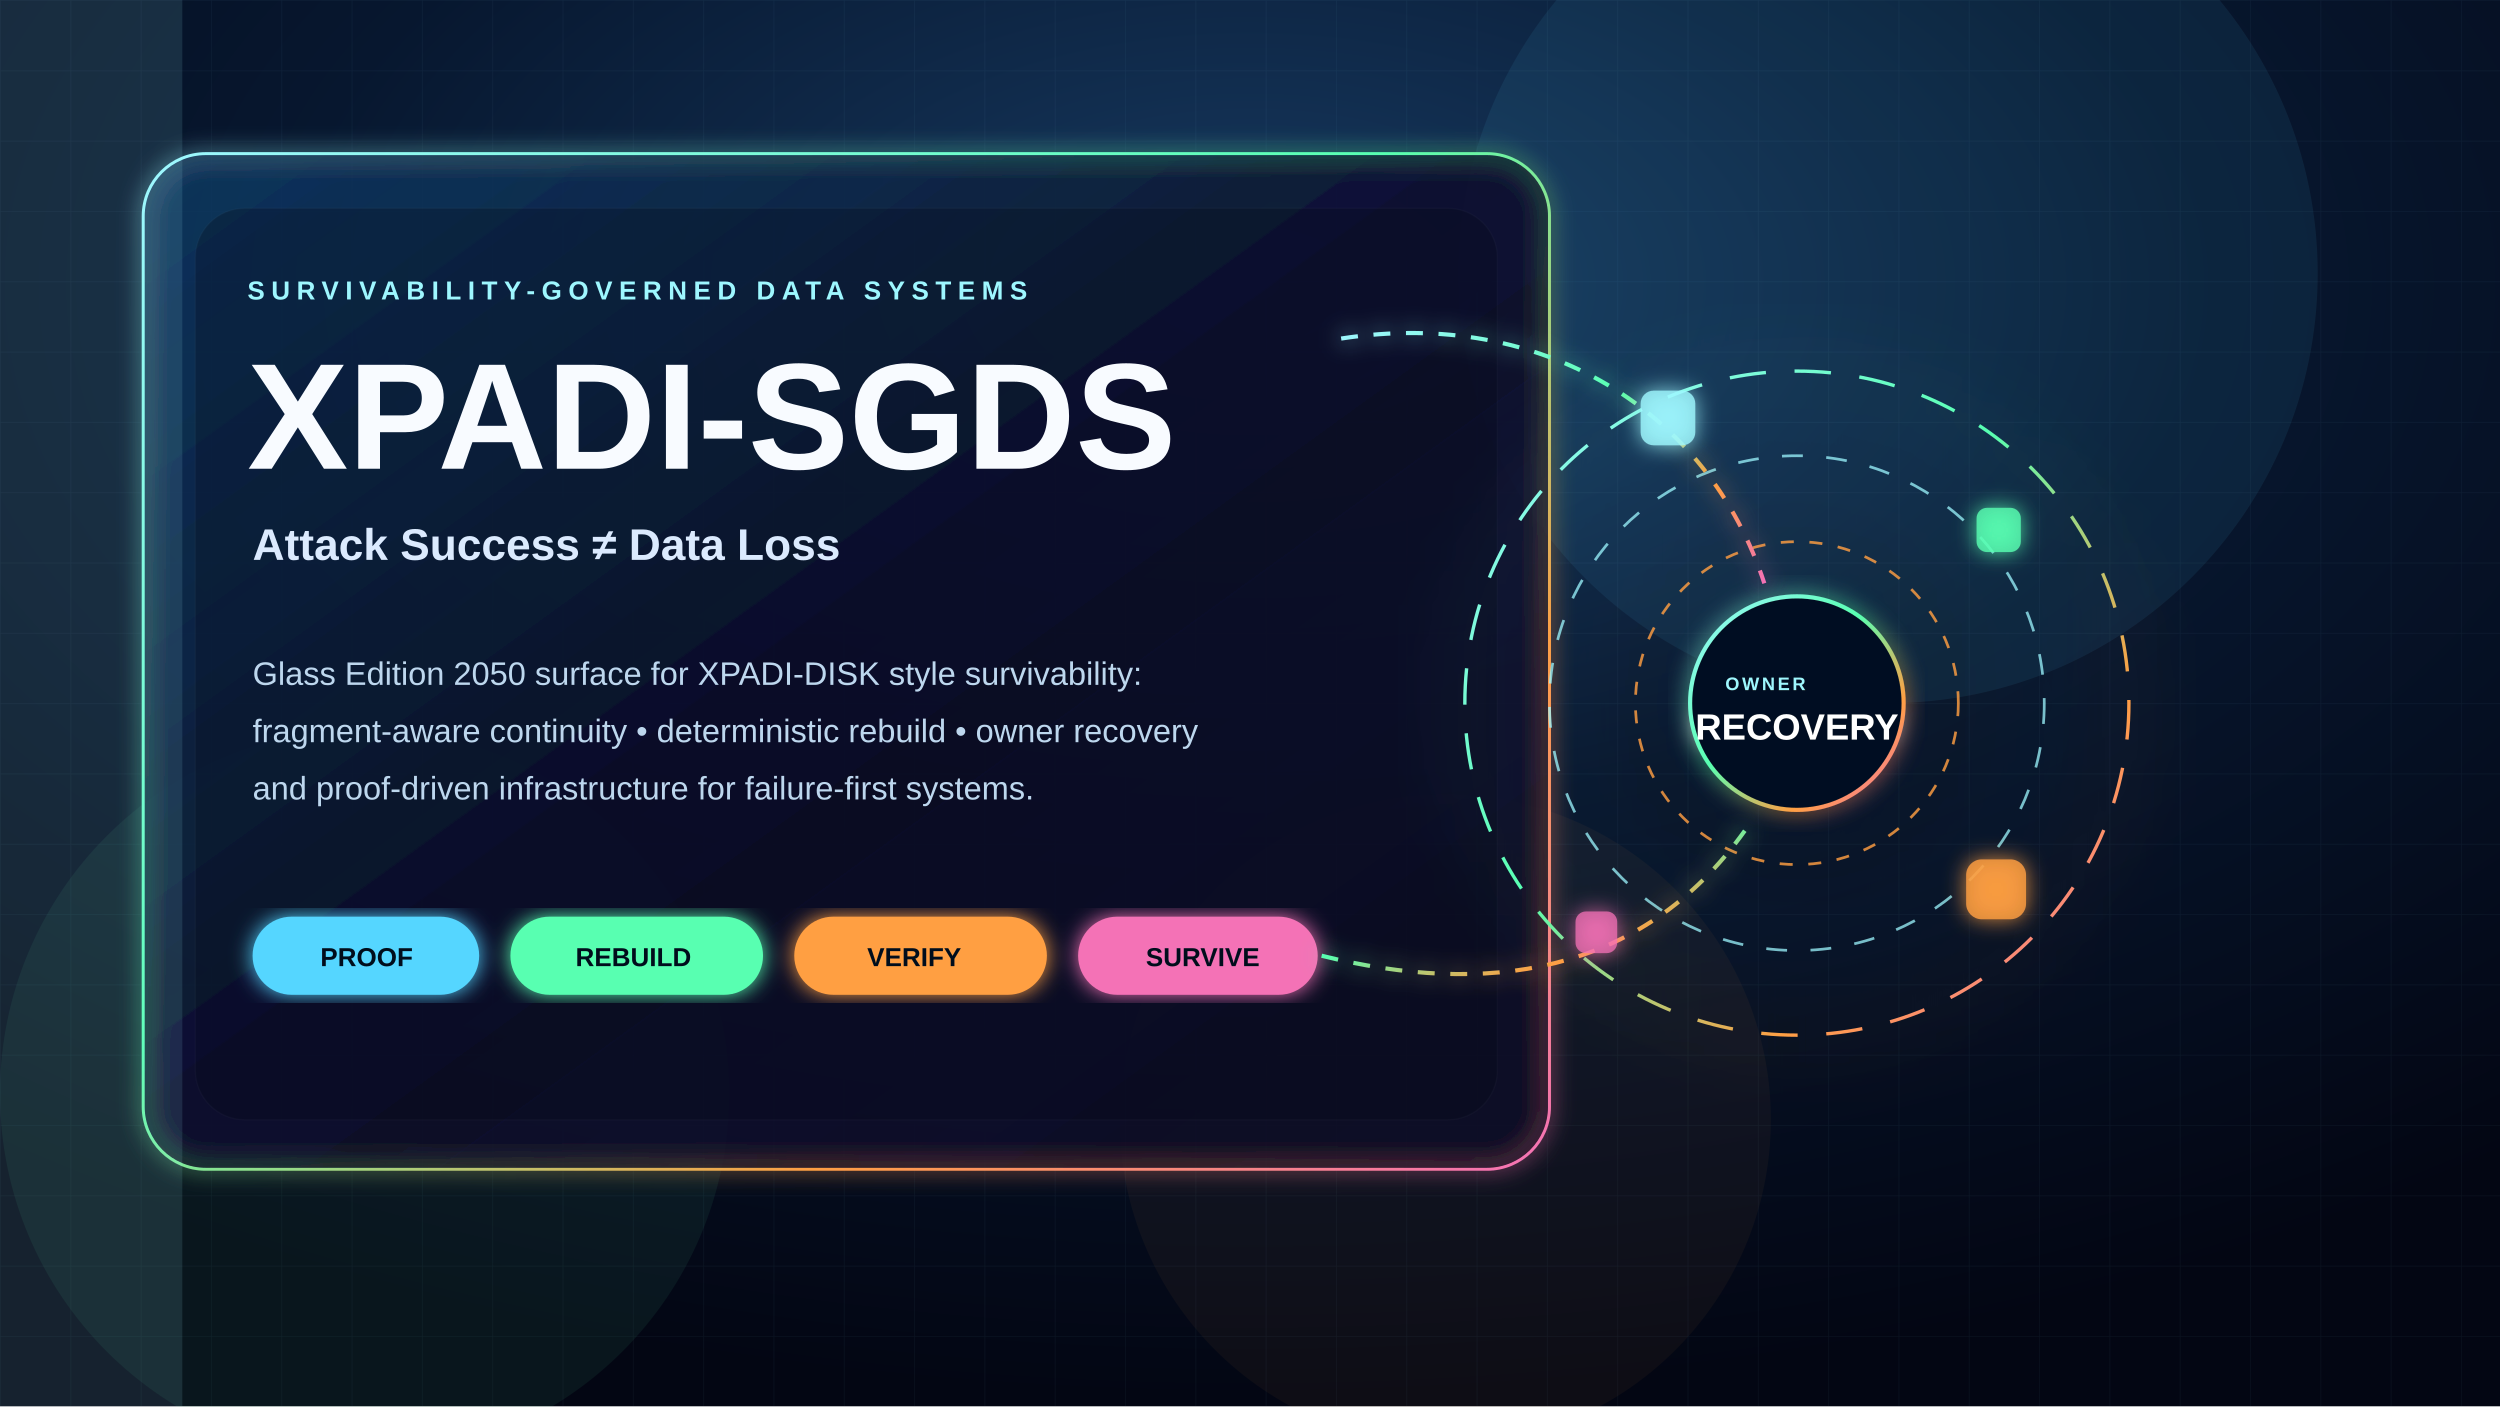
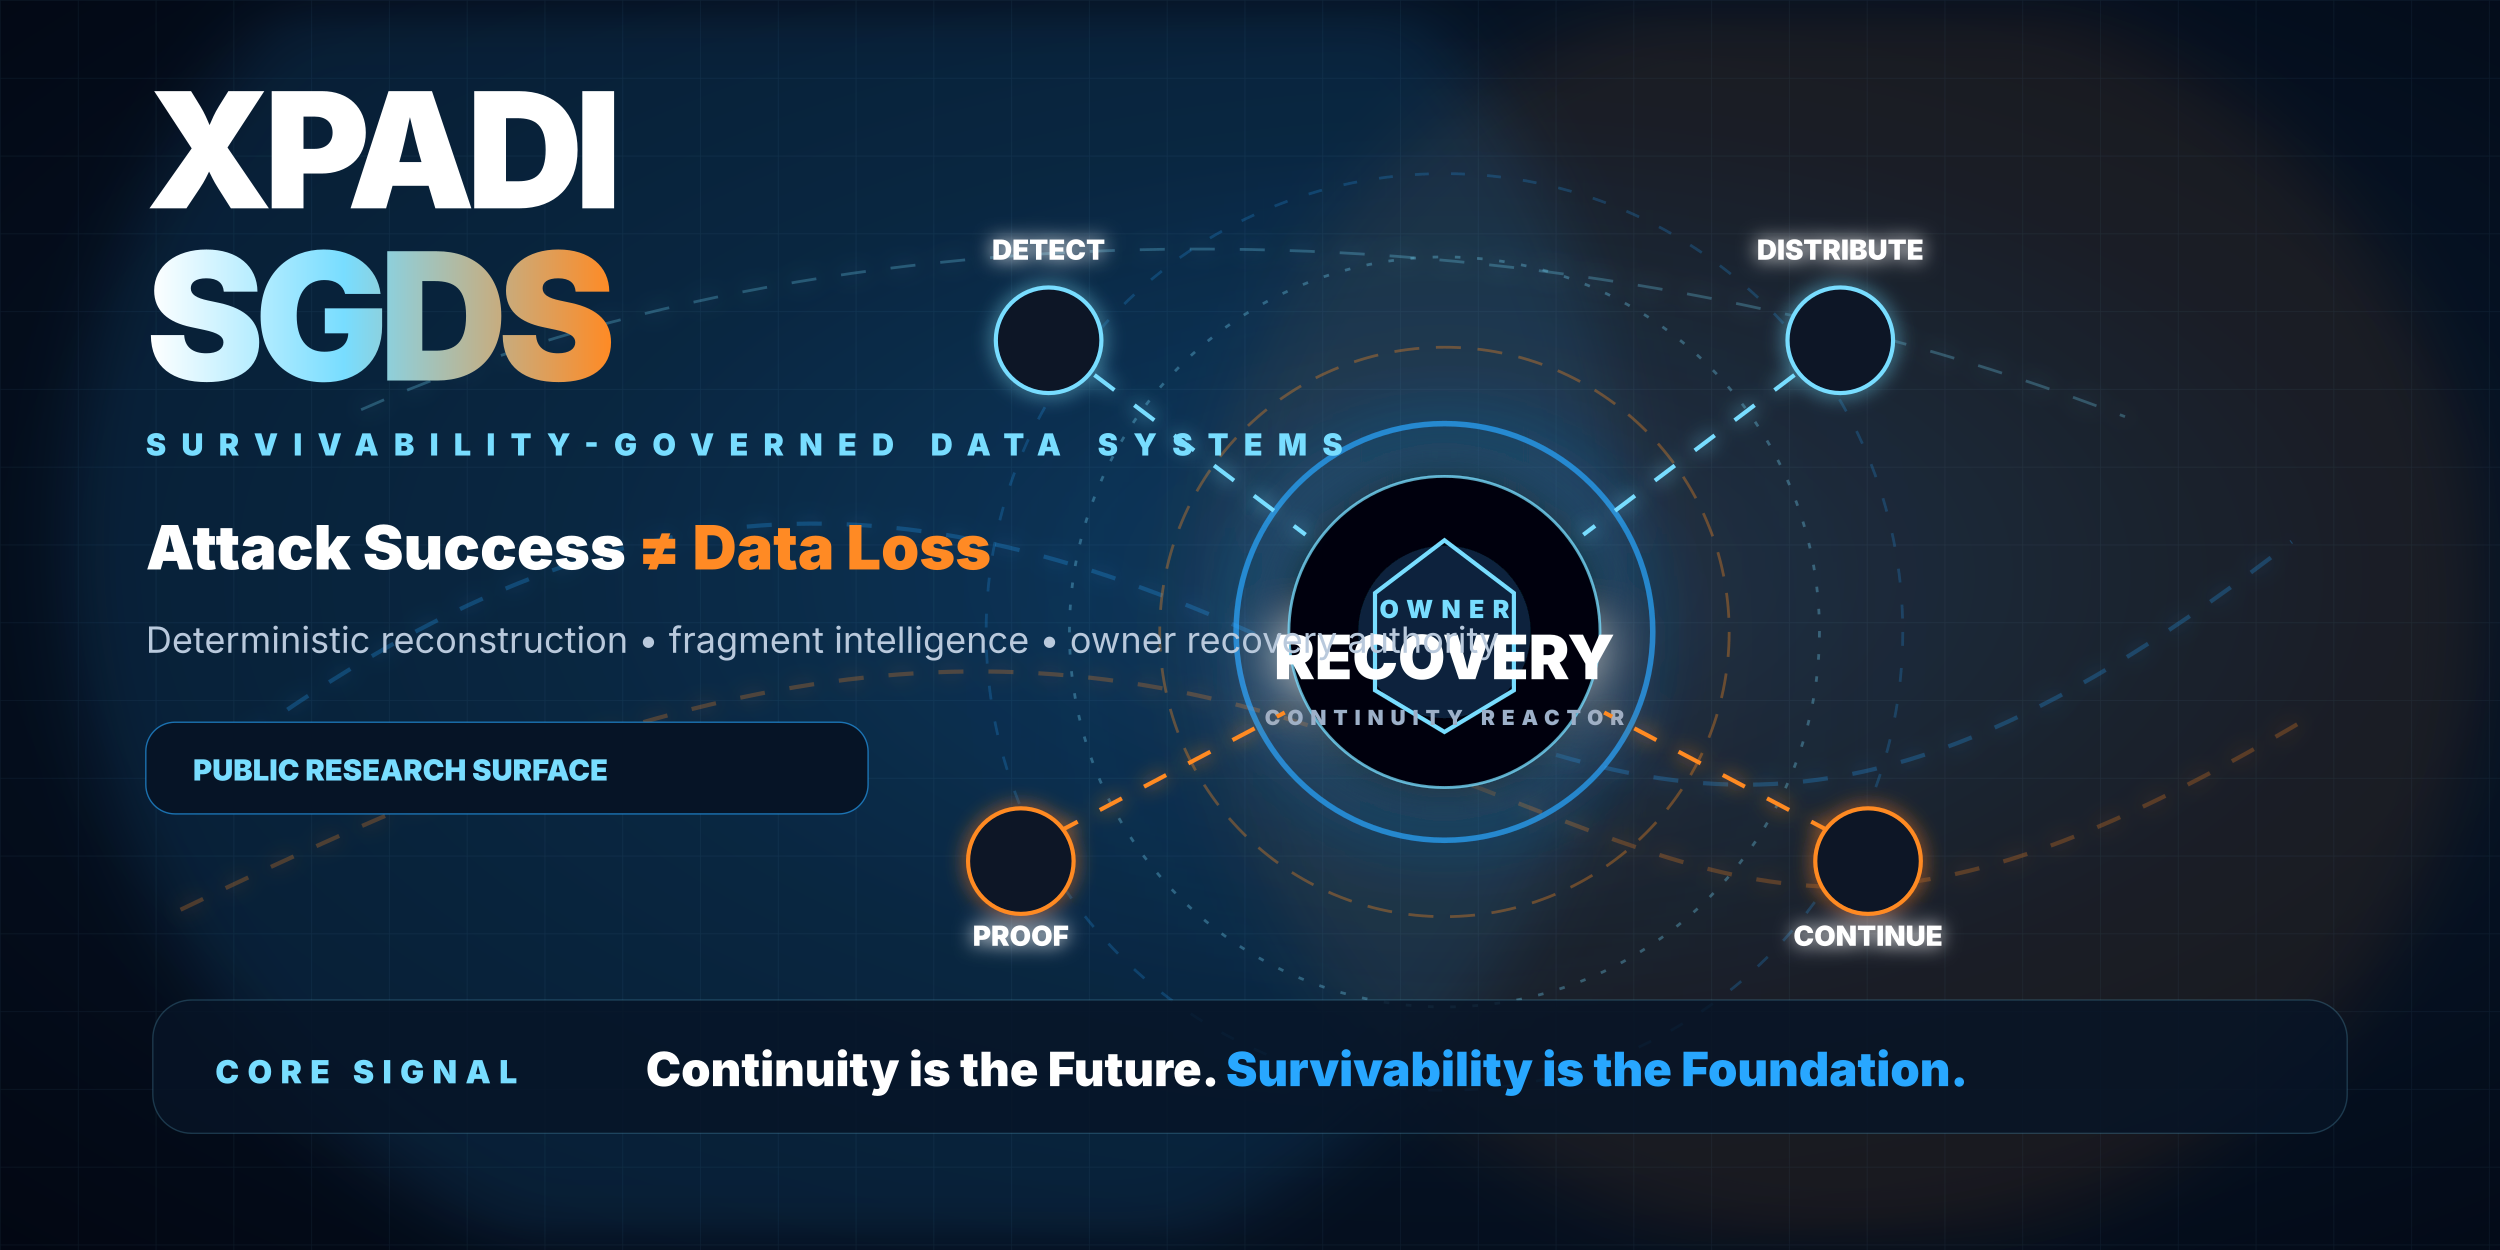
- <svg xmlns="http://www.w3.org/2000/svg" width="1920" height="1080" viewBox="0 0 1920 1080" role="img" aria-labelledby="title desc">
+ <svg xmlns="http://www.w3.org/2000/svg" width="1800" height="900" viewBox="0 0 1800 900">
  <defs>
-     <radialGradient id="bgA" cx="50%" cy="20%" r="80%">
-       <stop offset="0%" stop-color="#173a61" />
-       <stop offset="48%" stop-color="#07172f" />
-       <stop offset="100%" stop-color="#030613" />
+     <radialGradient id="bg" cx="58%" cy="46%" r="82%">
+       <stop offset="0%" stop-color="#0b2c4d" />
+       <stop offset="45%" stop-color="#061426" />
+       <stop offset="100%" stop-color="#020611" />
    </radialGradient>
-     <linearGradient id="edge" x1="0" y1="0" x2="1" y2="1">
-       <stop offset="0%" stop-color="#9ef7ff" />
-       <stop offset="44%" stop-color="#58ffb1" />
-       <stop offset="74%" stop-color="#ff9f43" />
-       <stop offset="100%" stop-color="#f472b6" />
+     <linearGradient id="brandGrad" x1="0%" x2="100%">
+       <stop offset="0%" stop-color="#ffffff" />
+       <stop offset="42%" stop-color="#78ddff" />
+       <stop offset="100%" stop-color="#ff8a24" />
    </linearGradient>
-     <linearGradient id="glass" x1="0" y1="0" x2="1" y2="1">
-       <stop offset="0%" stop-color="#123b65" stop-opacity="0.58" />
-       <stop offset="48%" stop-color="#08172e" stop-opacity="0.72" />
-       <stop offset="100%" stop-color="#190d25" stop-opacity="0.62" />
+     <linearGradient id="energy" x1="0%" x2="100%">
+       <stop offset="0%" stop-color="#28a7ff" />
+       <stop offset="55%" stop-color="#78ddff" />
+       <stop offset="100%" stop-color="#ff8a24" />
    </linearGradient>
    <filter id="glow">
-       <feGaussianBlur stdDeviation="8" result="blur" />
+       <feGaussianBlur stdDeviation="7" result="b" />
      <feMerge>
-         <feMergeNode in="blur" />
+         <feMergeNode in="b" />
        <feMergeNode in="SourceGraphic" />
      </feMerge>
    </filter>
-     <filter id="bigGlow">
-       <feGaussianBlur stdDeviation="28" result="blur" />
+     <filter id="deepGlow">
+       <feGaussianBlur stdDeviation="18" result="b" />
      <feMerge>
-         <feMergeNode in="blur" />
+         <feMergeNode in="b" />
        <feMergeNode in="SourceGraphic" />
      </feMerge>
    </filter>
-     <pattern id="grid" width="54" height="54" patternUnits="userSpaceOnUse">
-       <path d="M54 0H0V54" fill="none" stroke="#9ef7ff" stroke-opacity="0.055" stroke-width="1" />
+     <filter id="softBlur">
+       <feGaussianBlur stdDeviation="24" />
+     </filter>
+     <pattern id="grid" width="56" height="56" patternUnits="userSpaceOnUse">
+       <path d="M56 0H0V56" fill="none" stroke="#78ddff" stroke-opacity=".07" />
    </pattern>
    <style>
-     .kicker{font:800 20px Arial,Helvetica,sans-serif;letter-spacing:5px;fill:#9ef7ff}
-     .title{font:900 116px Arial,Helvetica,sans-serif;fill:#f8fbff}
-     .sub{font:700 34px Arial,Helvetica,sans-serif;fill:#dbeafe}
-     .body{font:500 25px Arial,Helvetica,sans-serif;fill:#bdd7ee}
-     .micro{font:800 14px Arial,Helvetica,sans-serif;letter-spacing:2px;fill:#9ef7ff}
-     .ring{transform-origin:1380px 540px;animation:spin 22s linear infinite}
-     .ring2{transform-origin:1380px 540px;animation:spinR 26s linear infinite}
-     .ring3{transform-origin:1380px 540px;animation:spin 34s linear infinite}
-     .flow{animation:dash 9s linear infinite}
-     .pulse{animation:pulse 3.8s ease-in-out infinite}
-     .float{animation:float 7s ease-in-out infinite}
-     .scan{animation:scan 5.8s ease-in-out infinite}
-     .frag1{animation:frag 6s ease-in-out infinite}
-     .frag2{animation:frag 7.5s ease-in-out infinite}
-     .frag3{animation:frag 9s ease-in-out infinite}
+     .ringA{animation:spin 38s linear infinite;transform-origin:1040px 455px}
+     .ringB{animation:spinR 54s linear infinite;transform-origin:1040px 455px}
+     .ringC{animation:spin 24s linear infinite;transform-origin:1040px 455px}
+     .pulse{animation:pulse 2.8s ease-in-out infinite;transform-origin:center}
+     .float{animation:float 5s ease-in-out infinite}
+     .dash{stroke-dasharray:18 18;animation:dash 3.4s linear infinite}
+     .shine{animation:shine 6s ease-in-out infinite}
    @keyframes spin{to{transform:rotate(360deg)}}
    @keyframes spinR{to{transform:rotate(-360deg)}}
-     @keyframes dash{to{stroke-dashoffset:-240}}
-     @keyframes pulse{0%,100%{opacity:.34}50%{opacity:1}}
+     @keyframes dash{to{stroke-dashoffset:-180}}
+     @keyframes pulse{0%,100%{opacity:.65;transform:scale(1)}50%{opacity:1;transform:scale(1.08)}}
    @keyframes float{0%,100%{transform:translateY(0)}50%{transform:translateY(-12px)}}
-     @keyframes scan{0%,100%{opacity:.08;transform:translateX(-90px)}50%{opacity:.32;transform:translateX(130px)}}
-     @keyframes frag{0%,100%{transform:translateY(0);opacity:.55}50%{transform:translateY(-18px);opacity:1}}
+     @keyframes shine{0%,100%{opacity:.18}50%{opacity:.75}}
  </style>
  </defs>
-   <rect width="1920" height="1080" fill="url(#bgA)" />
-   <rect width="1920" height="1080" fill="url(#grid)" />
-   <circle cx="1450" cy="210" r="330" fill="#54d6ff" opacity=".075" class="pulse" />
-   <circle cx="280" cy="840" r="280" fill="#58ffb1" opacity=".065" class="pulse" />
-   <circle cx="1110" cy="860" r="250" fill="#ff9f43" opacity=".045" class="pulse" />
-   <g class="float">
-     <rect x="110" y="118" width="1080" height="780" rx="48" fill="url(#glass)" stroke="url(#edge)" stroke-width="2.3" filter="url(#glow)" />
-     <rect x="150" y="160" width="1000" height="700" rx="38" fill="#020817" opacity=".28" stroke="#ffffff" stroke-opacity=".08" />
+   <rect width="1800" height="900" fill="url(#bg)" />
+   <rect width="1800" height="900" fill="url(#grid)" />
+   <circle cx="1330" cy="440" r="460" fill="#ff8a24" opacity=".08" filter="url(#softBlur)" />
+   <circle cx="610" cy="390" r="560" fill="#28a7ff" opacity=".12" filter="url(#softBlur)" />
+   <g opacity=".28" filter="url(#glow)">
+     <path class="dash" d="M120 575 C410 345 620 330 900 455 S1320 645 1650 390" fill="none" stroke="#28a7ff" stroke-width="3" />
+     <path class="dash" d="M130 655 C450 500 680 430 965 530 S1320 720 1665 515" fill="none" stroke="#ff8a24" stroke-width="3" />
+     <path class="dash" d="M260 295 C620 135 1130 145 1530 300" fill="none" stroke="#78ddff" stroke-width="2" />
  </g>
-   <text x="190" y="230" class="kicker">SURVIVABILITY-GOVERNED DATA SYSTEMS</text>
-   <text x="190" y="360" class="title">XPADI-SGDS</text>
-   <text x="194" y="430" class="sub">Attack Success ≠ Data Loss</text>
-   <text x="194" y="526" class="body">Glass Edition 2050 surface for XPADI-DISK style survivability:</text>
-   <text x="194" y="570" class="body">fragment-aware continuity • deterministic rebuild • owner recovery</text>
-   <text x="194" y="614" class="body">and proof-driven infrastructure for failure-first systems.</text>
-   <g filter="url(#glow)">
-     <rect x="194" y="704" width="174" height="60" rx="30" fill="#54d6ff" />
-     <text x="246" y="742" font-family="Arial" font-size="20" font-weight="900" fill="#03111f">PROOF</text>
-     <rect x="392" y="704" width="194" height="60" rx="30" fill="#58ffb1" />
-     <text x="442" y="742" font-family="Arial" font-size="20" font-weight="900" fill="#03111f">REBUILD</text>
-     <rect x="610" y="704" width="194" height="60" rx="30" fill="#ff9f43" />
-     <text x="666" y="742" font-family="Arial" font-size="20" font-weight="900" fill="#03111f">VERIFY</text>
-     <rect x="828" y="704" width="184" height="60" rx="30" fill="#f472b6" />
-     <text x="880" y="742" font-family="Arial" font-size="20" font-weight="900" fill="#03111f">SURVIVE</text>
+   <g transform="translate(1040 455)" filter="url(#deepGlow)">
+     <g class="ringA">
+       <circle r="330" fill="none" stroke="#28a7ff" stroke-opacity=".22" stroke-width="2" stroke-dasharray="10 16" />
+     </g>
+     <g class="ringB">
+       <circle r="270" fill="none" stroke="#78ddff" stroke-opacity=".32" stroke-width="2" stroke-dasharray="4 12" />
+     </g>
+     <g class="ringC">
+       <circle r="205" fill="none" stroke="#ff8a24" stroke-opacity=".34" stroke-width="2" stroke-dasharray="18 12" />
+     </g>
+     <circle r="150" fill="none" stroke="#28a7ff" stroke-opacity=".7" stroke-width="4" />
+     <circle r="112" fill="#020611" stroke="#78ddff" stroke-opacity=".75" stroke-width="2" />
+     <circle class="pulse" r="62" fill="#28a7ff" opacity=".18" />
+     <path d="M0 -66 L50 -28 L50 42 L0 72 L-50 42 L-50 -28Z" fill="none" stroke="#78ddff" stroke-width="3" />
+     <text y="-10" text-anchor="middle" font-family="Inter,Segoe UI,Arial" font-size="18" font-weight="900" fill="#78ddff" letter-spacing="6">OWNER</text>
+     <text y="34" text-anchor="middle" font-family="Inter,Segoe UI,Arial" font-size="44" font-weight="950" fill="#ffffff">RECOVERY</text>
+     <text y="67" text-anchor="middle" font-family="Inter,Segoe UI,Arial" font-size="15" font-weight="900" fill="#9db0c9" letter-spacing="5">CONTINUITY REACTOR</text>
  </g>
-   <g filter="url(#bigGlow)">
-     <circle cx="1380" cy="540" r="255" fill="none" stroke="url(#edge)" stroke-width="2.6" stroke-dasharray="28 22" class="ring" />
-     <circle cx="1380" cy="540" r="190" fill="none" stroke="#9ef7ff" stroke-opacity=".75" stroke-width="2.1" stroke-dasharray="16 18" class="ring2" />
-     <circle cx="1380" cy="540" r="124" fill="none" stroke="#ff9f43" stroke-opacity=".82" stroke-width="2.1" stroke-dasharray="10 12" class="ring3" />
+   <g transform="translate(1040 455)" filter="url(#glow)" font-family="Inter,Segoe UI,Arial" font-weight="900">
+     <line class="dash" x1="-252" y1="-185" x2="-100" y2="-70" stroke="#78ddff" stroke-width="3" />
+     <line class="dash" x1="252" y1="-185" x2="100" y2="-70" stroke="#78ddff" stroke-width="3" />
+     <line class="dash" x1="-280" y1="145" x2="-115" y2="58" stroke="#ff8a24" stroke-width="3" />
+     <line class="dash" x1="280" y1="145" x2="115" y2="58" stroke="#ff8a24" stroke-width="3" />
+     <g class="float">
+       <circle cx="-285" cy="-210" r="38" fill="#071426" stroke="#78ddff" stroke-width="3" />
+       <text x="-285" y="-268" text-anchor="middle" font-size="20" fill="#fff">DETECT</text>
+     </g>
+     <g class="float" style="animation-delay:.6s">
+       <circle cx="285" cy="-210" r="38" fill="#071426" stroke="#78ddff" stroke-width="3" />
+       <text x="285" y="-268" text-anchor="middle" font-size="20" fill="#fff">DISTRIBUTE</text>
+     </g>
+     <g class="float" style="animation-delay:1.2s">
+       <circle cx="-305" cy="165" r="38" fill="#071426" stroke="#ff8a24" stroke-width="3" />
+       <text x="-305" y="226" text-anchor="middle" font-size="20" fill="#fff">PROOF</text>
+     </g>
+     <g class="float" style="animation-delay:1.8s">
+       <circle cx="305" cy="165" r="38" fill="#071426" stroke="#ff8a24" stroke-width="3" />
+       <text x="305" y="226" text-anchor="middle" font-size="20" fill="#fff">CONTINUE</text>
+     </g>
  </g>
-   <g filter="url(#glow)">
-     <circle cx="1380" cy="540" r="82" fill="#061120" stroke="url(#edge)" stroke-width="3.2" />
-     <text x="1325" y="530" class="micro">OWNER</text>
-     <text x="1302" y="568" font-family="Arial" font-size="28" font-weight="900" fill="#ffffff">RECOVERY</text>
+   <g transform="translate(105 150)" font-family="Inter,Segoe UI,Arial">
+     <text font-size="116" font-weight="950" fill="#ffffff" letter-spacing="-6">XPADI</text>
+     <text y="124" font-size="128" font-weight="950" fill="url(#brandGrad)" letter-spacing="-7">SGDS</text>
+     <text y="178" font-size="22" font-weight="900" fill="#78ddff" letter-spacing="11">SURVIVABILITY-GOVERNED DATA SYSTEMS</text>
+     <text y="260" font-size="44" font-weight="950" fill="#ffffff">Attack Success <tspan fill="#ff8a24">≠ Data Loss</tspan>
+     </text>
+     <text y="320" font-size="26" fill="#b9c9dc">Deterministic reconstruction • fragment intelligence • owner recovery authority</text>
+     <rect y="370" width="520" height="66" rx="21" fill="#061426" stroke="#28a7ff" stroke-opacity=".62" />
+     <text x="34" y="412" font-size="21" font-weight="950" fill="#78ddff">PUBLIC RESEARCH SURFACE</text>
  </g>
-   <g stroke="url(#edge)" stroke-width="3.2" fill="none" filter="url(#glow)">
-     <path d="M1188 540 C1245 540 1285 540 1310 540" stroke-dasharray="15 12" class="flow" />
-     <path d="M1015 734 C1140 765 1260 750 1340 638" stroke-dasharray="13 12" class="flow" />
-     <path d="M1030 260 C1185 236 1312 316 1355 448" stroke-dasharray="13 12" class="flow" />
-   </g>
-   <g filter="url(#glow)">
-     <rect x="1260" y="300" width="42" height="42" rx="10" fill="#9ef7ff" opacity=".8" class="frag1" />
-     <rect x="1518" y="390" width="34" height="34" rx="8" fill="#58ffb1" opacity=".8" class="frag2" />
-     <rect x="1510" y="660" width="46" height="46" rx="12" fill="#ff9f43" opacity=".82" class="frag3" />
-     <rect x="1210" y="700" width="32" height="32" rx="8" fill="#f472b6" opacity=".75" class="frag2" />
-   </g>
-   <g class="scan">
-     <rect x="0" y="0" width="140" height="1080" fill="#9ef7ff" opacity=".12" />
+   <g class="shine" transform="translate(110 720)" font-family="Inter,Segoe UI,Arial" font-weight="900">
+     <rect width="1580" height="96" rx="28" fill="#061426" opacity=".82" stroke="#78ddff" stroke-opacity=".25" />
+     <text x="45" y="60" font-size="23" fill="#78ddff" letter-spacing="6">CORE SIGNAL</text>
+     <text x="355" y="62" font-size="34" fill="#ffffff">Continuity is the Future. <tspan fill="#28a7ff">Survivability is the Foundation.</tspan>
+     </text>
  </g>
</svg>
